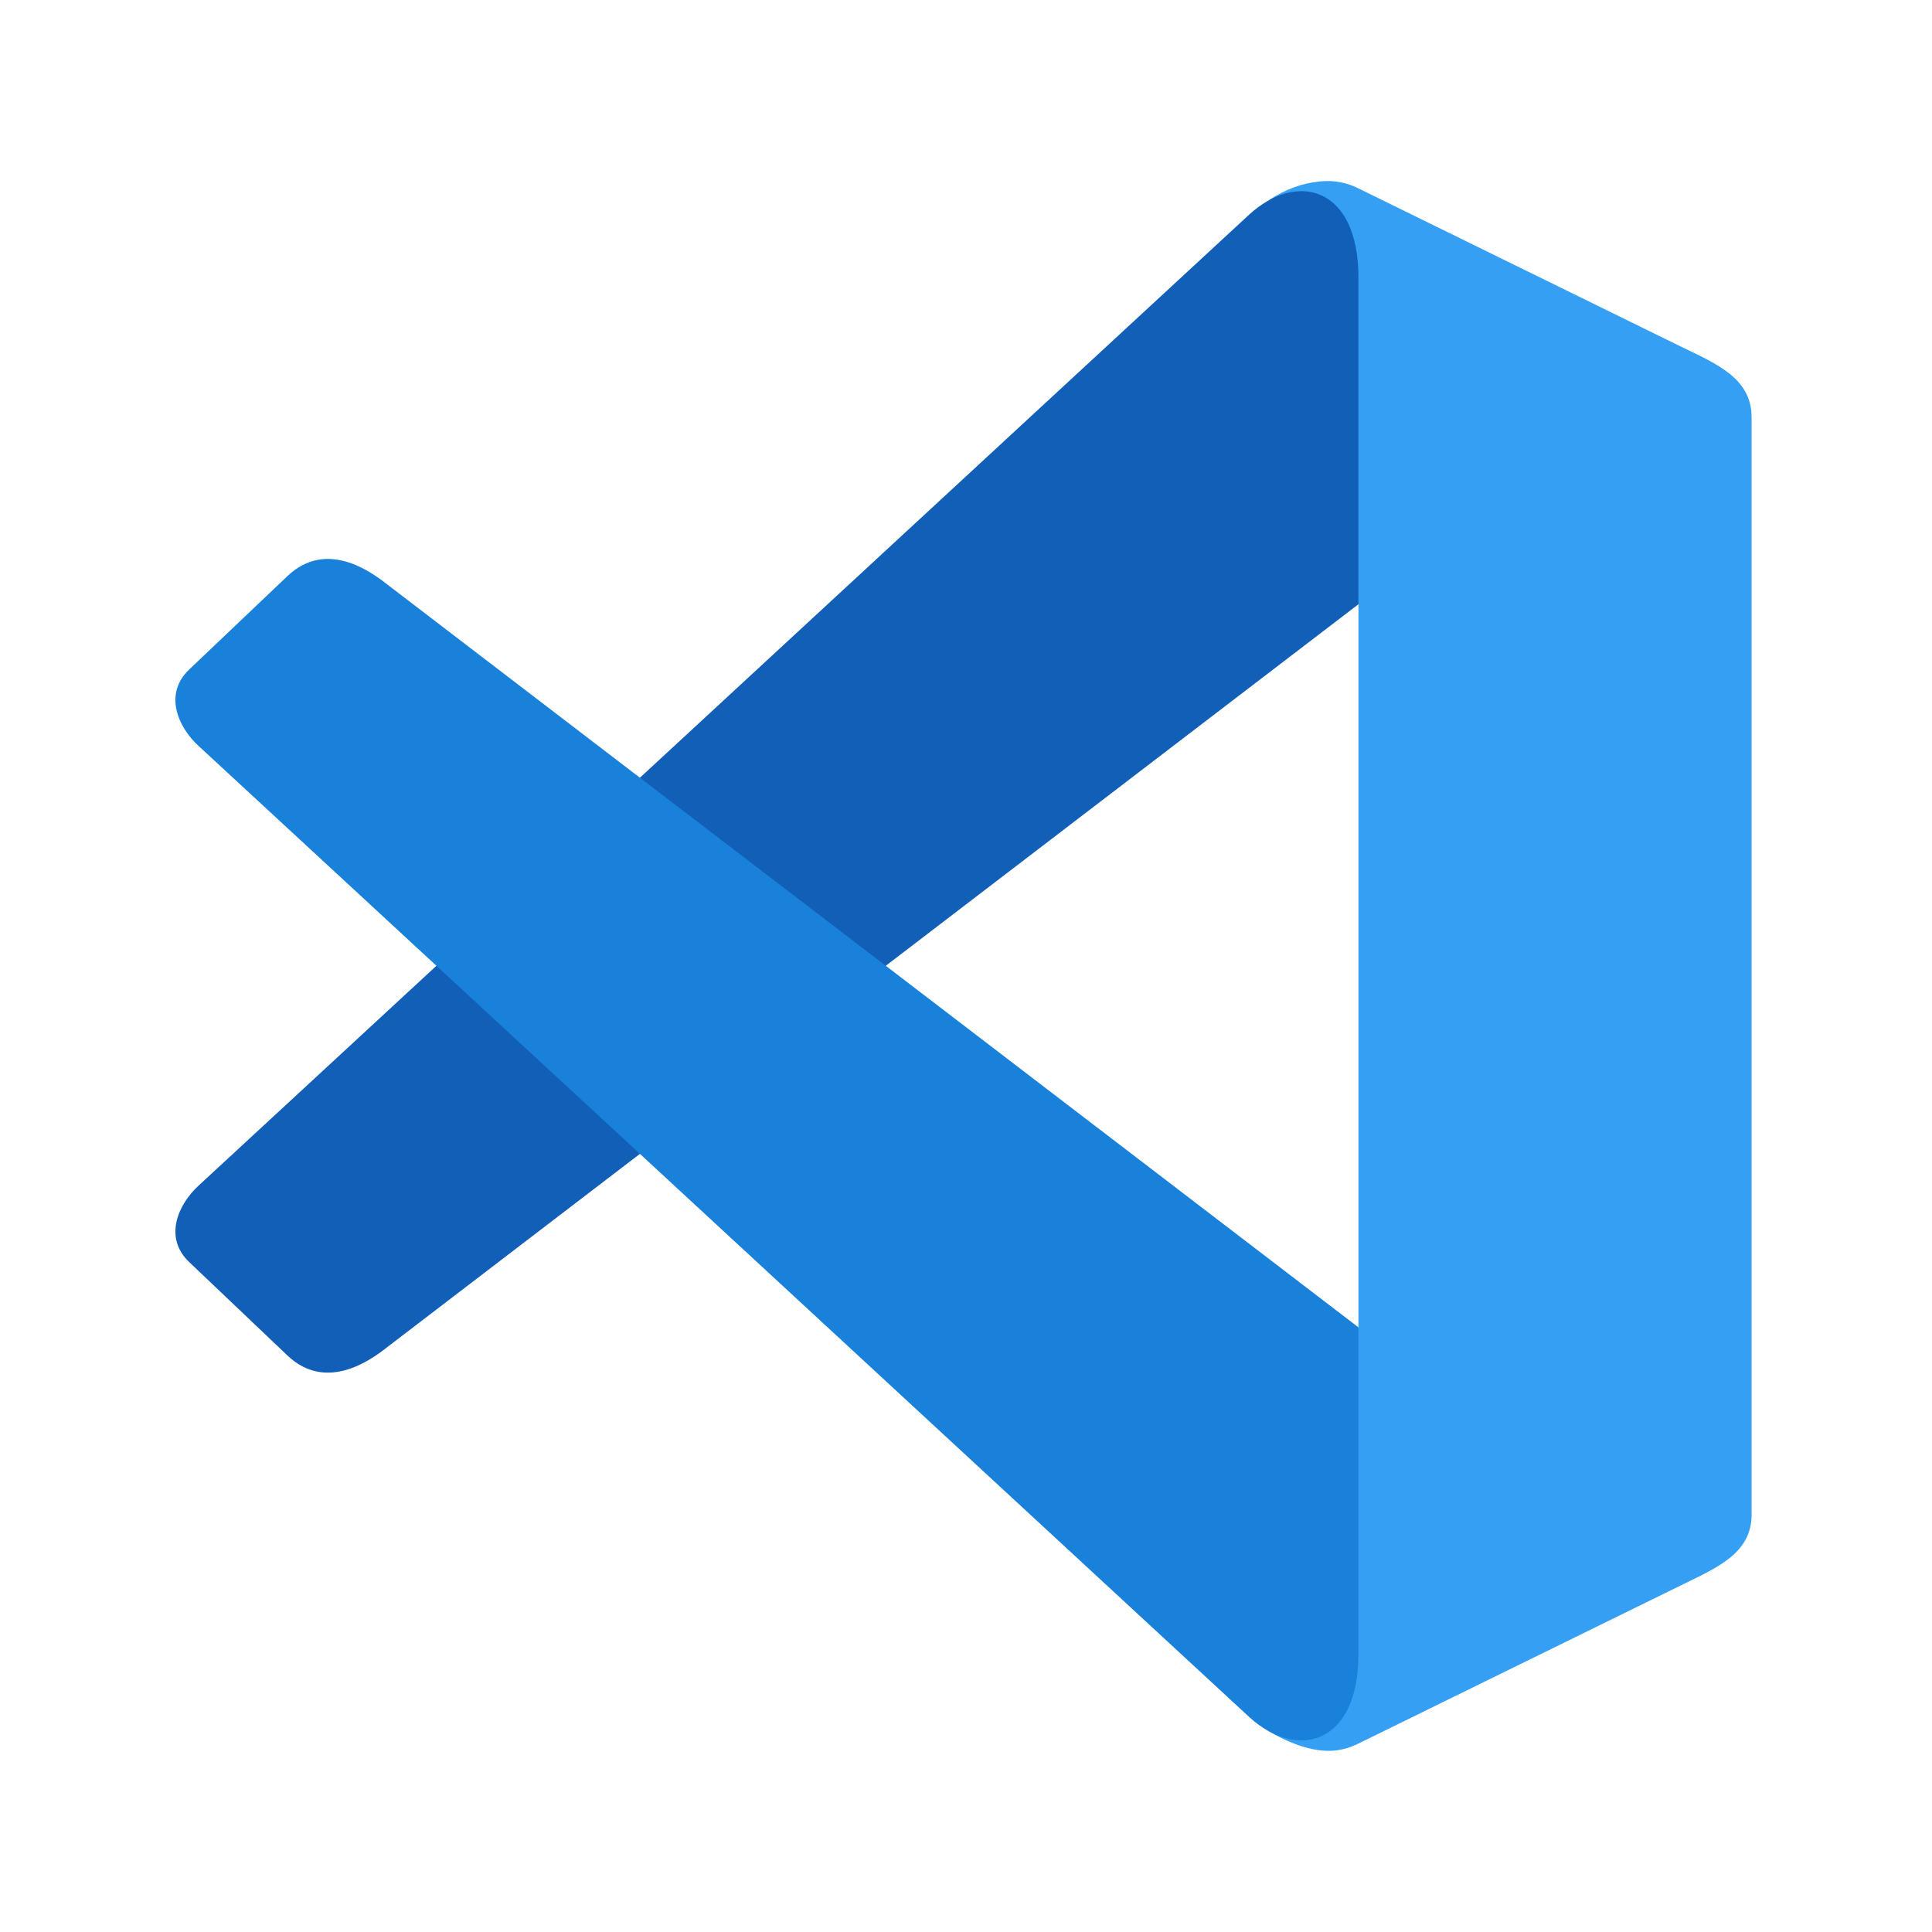
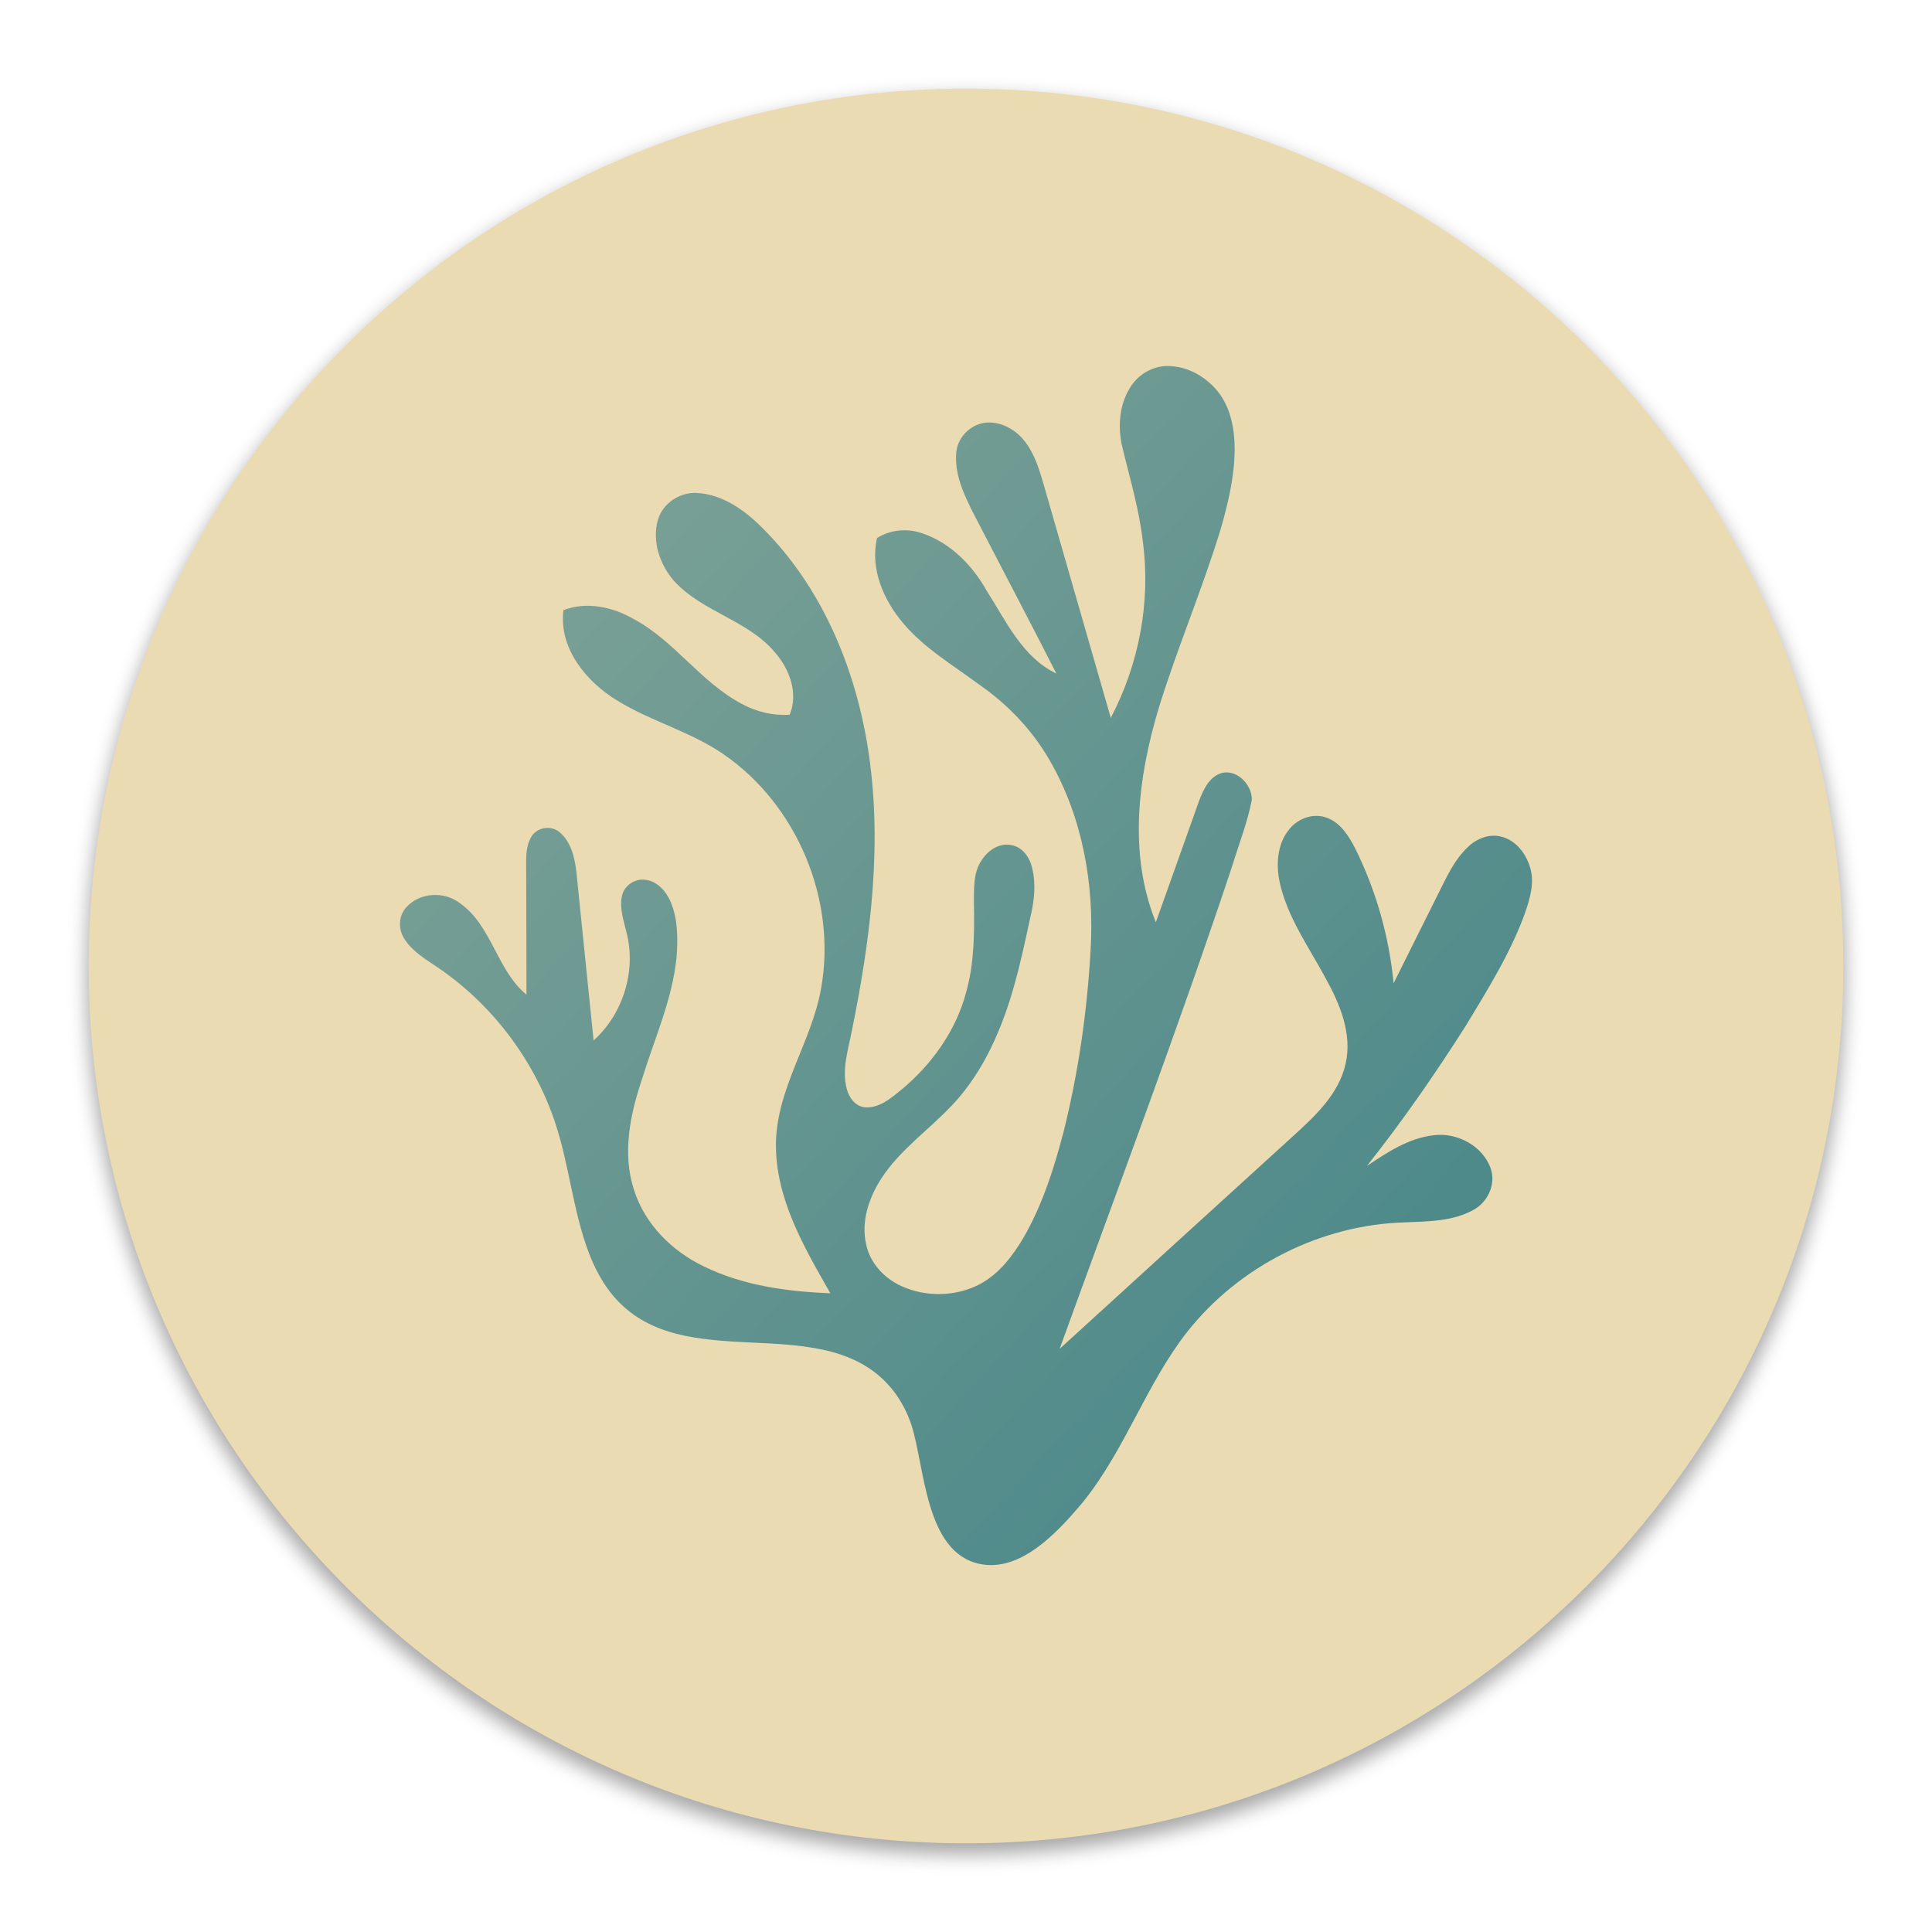
- <svg xmlns="http://www.w3.org/2000/svg" width="64" height="64" version="1.1" viewBox="0 0 16.933 16.933">
-   <g transform="matrix(1.6292 0 0 1.6292 -22.765 -2.6481)" fill-rule="evenodd" stroke-width=".265">
-     <path d="m21.068 2.602c-0.091 0.01-0.179 0.041-0.267 0.099 0.138 0.171-0.14 1.786 0.208 2.004l0.272 0.171v3.892l-0.427 0.32c-0.329 0.246 0.03 1.666-0.057 1.849 0.095 0.058 0.238 0.12 0.362 0.105 0.04-0.005 0.08-0.016 0.12-0.036l1.737-0.852c0.189-0.093 0.38-0.17 0.38-0.38v-5.904c0-0.211-0.191-0.288-0.38-0.38l-1.737-0.852c-0.04-0.02-0.08-0.031-0.12-0.036-0.031-0.004-0.062-0.003-0.092 0z" fill="#35a0f3" style="paint-order:stroke fill markers" />
-     <path d="m15.041 8.004 5.651-5.223c0.257-0.237 0.589-0.153 0.589 0.337v1.758l-5.224 3.996c-0.091 0.072-0.329 0.243-0.537 0.046l-0.529-0.503c-0.139-0.132-0.06-0.31 0.05-0.411z" fill="#115fb7" style="paint-order:stroke fill markers" />
-     <path d="m15.041 5.638 5.651 5.223c0.257 0.237 0.589 0.153 0.589-0.337v-1.758l-5.224-3.996c-0.091-0.072-0.329-0.243-0.537-0.046l-0.529 0.503c-0.139 0.132-0.06 0.31 0.05 0.411z" fill="#1a81da" style="paint-order:stroke fill markers" />
+ <svg xmlns="http://www.w3.org/2000/svg" xmlns:xlink="http://www.w3.org/1999/xlink" width="1024px" height="1024px" viewBox="0 0 1024 1024" version="1.1">
+   <defs>
+     <circle id="path-1" cx="512" cy="512" r="465" />
+     <filter x="-2.0%" y="-1.5%" width="104.1%" height="104.1%" filterUnits="objectBoundingBox" id="filter-2">
+       <feMorphology radius="0.5" operator="dilate" in="SourceAlpha" result="shadowSpreadOuter1" />
+       <feOffset dx="0" dy="5" in="shadowSpreadOuter1" result="shadowOffsetOuter1" />
+       <feGaussianBlur stdDeviation="5" in="shadowOffsetOuter1" result="shadowBlurOuter1" />
+       <feColorMatrix values="0 0 0 0 0   0 0 0 0 0   0 0 0 0 0  0 0 0 0.35 0" type="matrix" in="shadowBlurOuter1">
+             </feColorMatrix>
+     </filter>
+     <linearGradient x1="0%" y1="0%" x2="96.668%" y2="95.72%" id="linearGradient-3">
+       <stop stop-color="#83a598" offset="0%" />
+       <stop stop-color="#458588" offset="100%" />
+     </linearGradient>
+   </defs>
+   <g id="codium_blue_light" stroke="none" stroke-width="1" fill="none" fill-rule="evenodd">
+     <g id="Oval">
+       <use fill="black" fill-opacity="1" filter="url(#filter-2)" xlink:href="#path-1" />
+       <use fill="#ebdbb2" fill-rule="evenodd" xlink:href="#path-1" />
+     </g>
+     <path d="M599.252,204.99 C603.426,198.407 610.898,194.027 618.74,194 C629.73,193.973 640.185,200.145 646.549,208.931 C652.543,217.334 654.391,227.954 654.405,238.095 C654.309,252.355 651.024,266.369 647.11,280.014 C637.325,312.216 624.036,343.227 614.114,375.388 C603.18,411.888 597.938,452.561 612.623,488.801 C620.3,467.369 627.896,445.896 635.546,424.437 C637.722,418.772 640.582,412.326 646.659,409.999 C655.116,406.988 663.738,415.816 663.492,423.986 C661.179,435.892 656.69,447.238 653.159,458.816 C624.543,544.843 592.491,629.68 561.63,714.927 C602.673,677.401 643.839,640.012 684.937,602.555 C696.761,591.784 709.585,580.056 713.211,563.784 C716.824,547.813 710.105,531.965 702.482,518.252 C693.682,501.884 682.446,486.324 678.313,467.903 C676.233,458.364 676.863,447.388 683.295,439.574 C687.934,433.689 696.378,430.651 703.508,433.525 C710.543,436.207 714.785,442.968 718.111,449.345 C729.278,471.748 736.244,496.232 738.639,521.153 C746.262,505.771 753.981,490.443 761.617,475.074 C766.229,466.014 770.308,456.297 777.794,449.14 C782.31,444.678 788.893,441.873 795.27,443.323 C803.262,445.089 808.873,452.356 811.022,459.91 C813.458,467.93 810.885,476.278 808.299,483.901 C800.594,505.21 788.496,524.493 776.836,543.789 C760.577,569.34 743.306,594.275 724.461,617.992 C735.231,610.794 746.577,603.225 759.77,601.72 C772.251,600.05 786.046,607.359 790.179,619.539 C792.943,627.832 788.468,637.22 780.955,641.271 C769.938,647.416 756.896,647.334 744.647,647.881 C700.21,649.099 656.895,670.983 629.319,705.812 C607.559,733.594 596.446,768.109 574.358,795.658 C560.426,812.45 540.748,833.529 519.096,828.873 C490.26,822.672 490.26,777.607 483.075,755.272 C479.366,744.009 472.414,733.717 462.766,726.697 C454.336,720.47 444.236,716.898 434.026,714.941 C410.596,710.438 386.428,712.819 363.053,707.988 C351.352,705.607 339.828,700.913 330.892,692.825 C322.379,685.352 316.495,675.348 312.416,664.879 C303.603,642.079 301.81,617.335 293.982,594.248 C282.65,561.006 260.233,531.623 231.028,512.107 C224.87,507.947 218.178,503.896 214.195,497.409 C210.952,492.345 211.239,485.147 215.482,480.726 C222.639,472.939 235.572,472.296 243.838,478.742 C260.781,490.758 263.23,514.105 279.024,527.175 C279.051,505.606 278.941,484.052 278.9,462.497 C278.955,456.27 278.257,449.564 281.377,443.898 C284.21,438.534 292.052,437.083 296.61,441.106 C302.768,446.266 304.643,454.683 305.519,462.305 C308.584,492.017 311.54,521.742 314.62,551.467 C330.098,537.562 337.215,514.995 332.206,494.754 C330.687,488.294 328.223,481.643 329.619,474.937 C330.755,469.312 336.722,465.357 342.347,466.356 C348.669,467.218 353.186,472.638 355.553,478.208 C359.33,487.432 359.344,497.71 358.578,507.509 C356.333,529.83 346.89,550.44 340.376,571.68 C334.026,590.429 329.66,611.259 336.024,630.624 C341.69,648.73 356.06,663.045 372.92,671.161 C393.736,681.384 417.179,684.559 440.116,685.462 C426.171,661.061 411.007,635.236 411.267,606.209 C411.541,576.977 430.126,552.356 435.148,524.15 C443.702,477.346 422.585,426.477 383.266,399.626 C365.804,387.623 344.837,382.286 326.896,371.16 C310.665,361.224 296.089,343.542 298.635,323.411 C310.966,318.634 324.733,321.686 335.86,328.091 C357.606,339.696 371.442,361.703 393.298,373.13 C400.976,377.318 409.775,379.385 418.52,378.851 C423.256,367.506 418.52,354.792 410.884,345.951 C396.514,328.639 372.263,324.437 357.237,307.891 C349.709,299.256 345.508,286.911 348.669,275.621 C351.242,266.698 360.48,260.621 369.677,261.292 C383.294,262.14 395.022,270.667 404.328,280.055 C435.135,310.847 452.857,352.725 459.81,395.287 C468.021,445.486 461.644,496.697 451.53,546.129 C449.641,556.202 446.11,566.535 448.724,576.812 C449.847,581.575 453.282,586.488 458.551,586.912 C465.804,587.378 471.798,582.437 477.081,578.113 C493.599,564.619 506.724,546.458 512.143,525.656 C516.372,510.492 516.495,494.617 516.194,479.002 C516.276,471.187 515.702,462.565 520.368,455.805 C523.708,450.577 529.934,446.471 536.339,447.99 C541.362,448.948 544.92,453.3 546.453,457.967 C548.916,465.645 548.547,473.938 547.055,481.78 C542.334,503.403 538.064,525.314 529.51,545.842 C523.475,560.581 515.318,574.595 504.274,586.146 C492.094,599.051 477.054,609.398 467.241,624.438 C460.549,634.716 456.224,647.485 459.125,659.761 C461.247,669.559 468.705,677.552 477.697,681.63 C490.794,687.611 506.696,687.31 519.465,680.576 C529.592,675.102 536.791,665.632 542.525,655.901 C552.625,638.397 558.743,618.964 563.82,599.503 C571.634,568.081 576.233,535.865 578.039,503.54 C580.106,469.011 573.838,433.306 556.43,403.143 C547.178,386.994 534.095,373.24 518.808,362.716 C505.04,352.479 489.904,343.611 478.737,330.349 C468.295,318.06 461.055,301.473 464.86,285.16 C472.004,280.671 481.022,279.891 488.933,282.696 C503.864,287.773 515.551,299.762 523.092,313.324 C533.329,329.309 541.868,348.332 559.906,357.009 C545.235,328.146 530.099,299.529 515.25,270.762 C510.419,261.046 505.656,250.426 506.915,239.313 C507.832,230.842 515.702,223.889 524.2,223.93 C531.741,223.958 538.816,228.2 543.305,234.112 C548.437,240.764 550.887,248.961 553.2,256.926 C565.038,298.12 576.862,339.3 588.741,380.479 C603.672,352.041 609.981,319.086 605.739,287.171 C603.878,270.256 598.91,253.915 594.968,237.411 C592.286,226.613 593.093,214.501 599.252,204.99 Z" id="Shape" fill="url(#linearGradient-3)" fill-rule="nonzero" />
  </g>
</svg>
